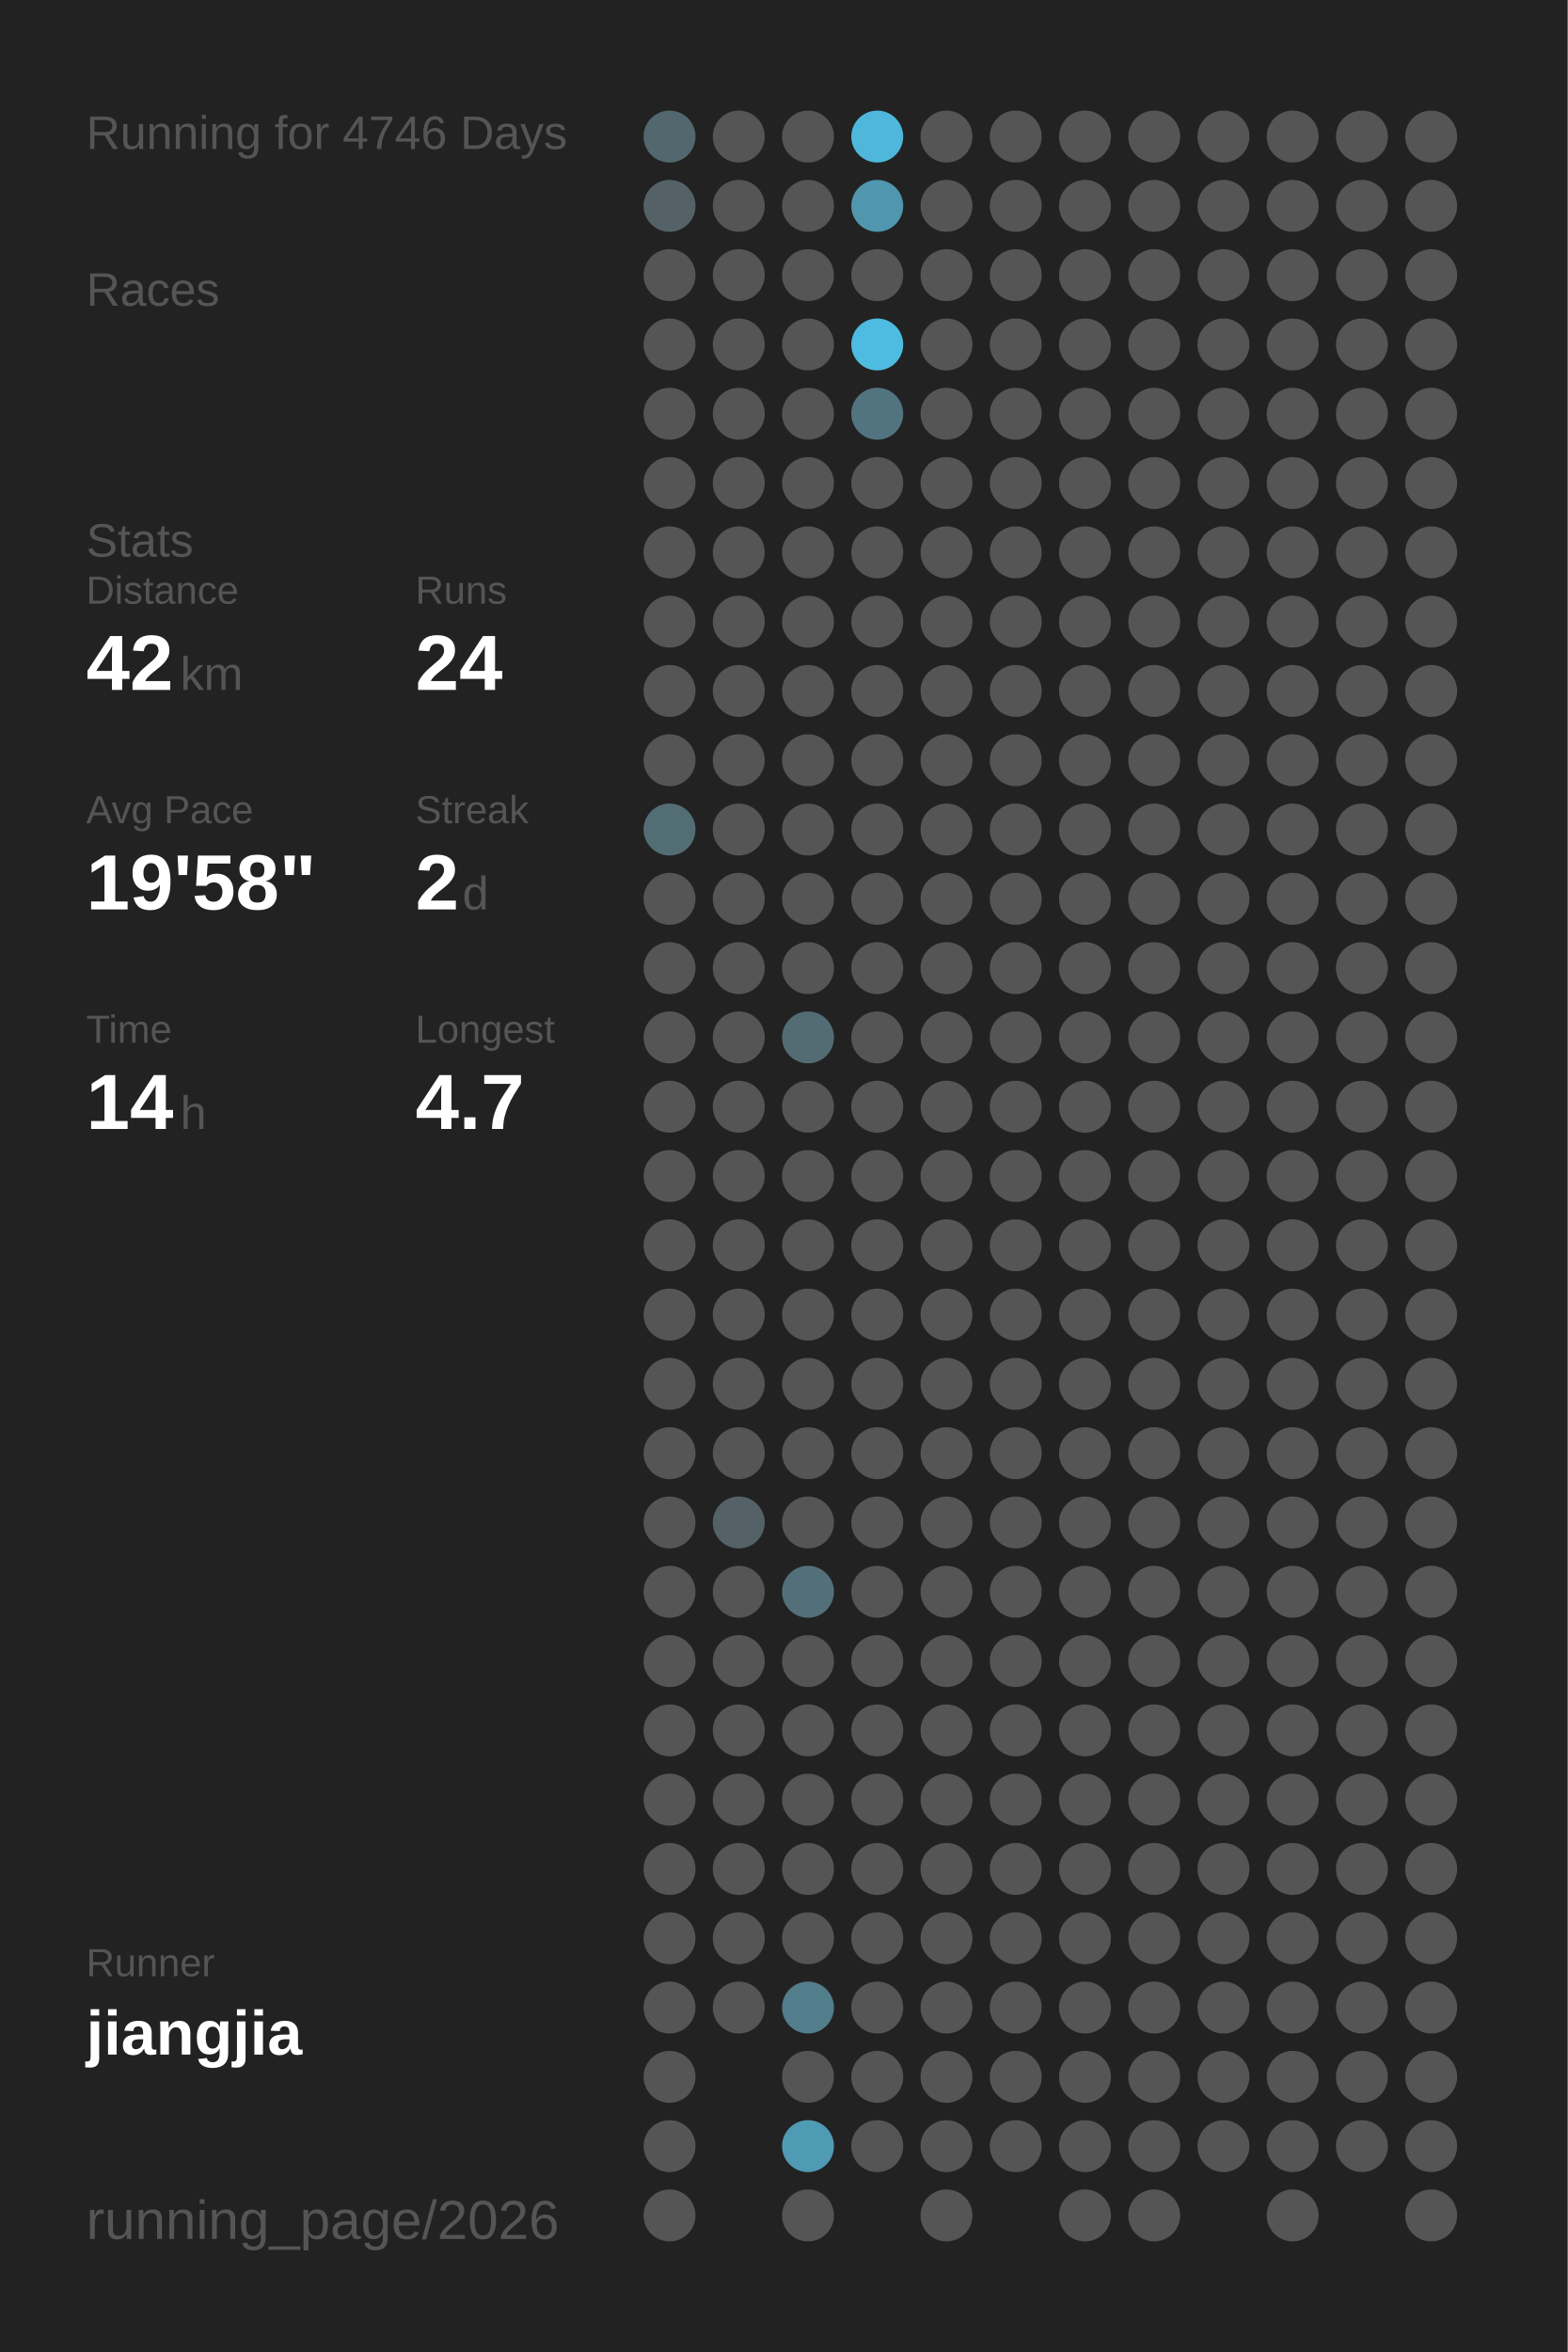
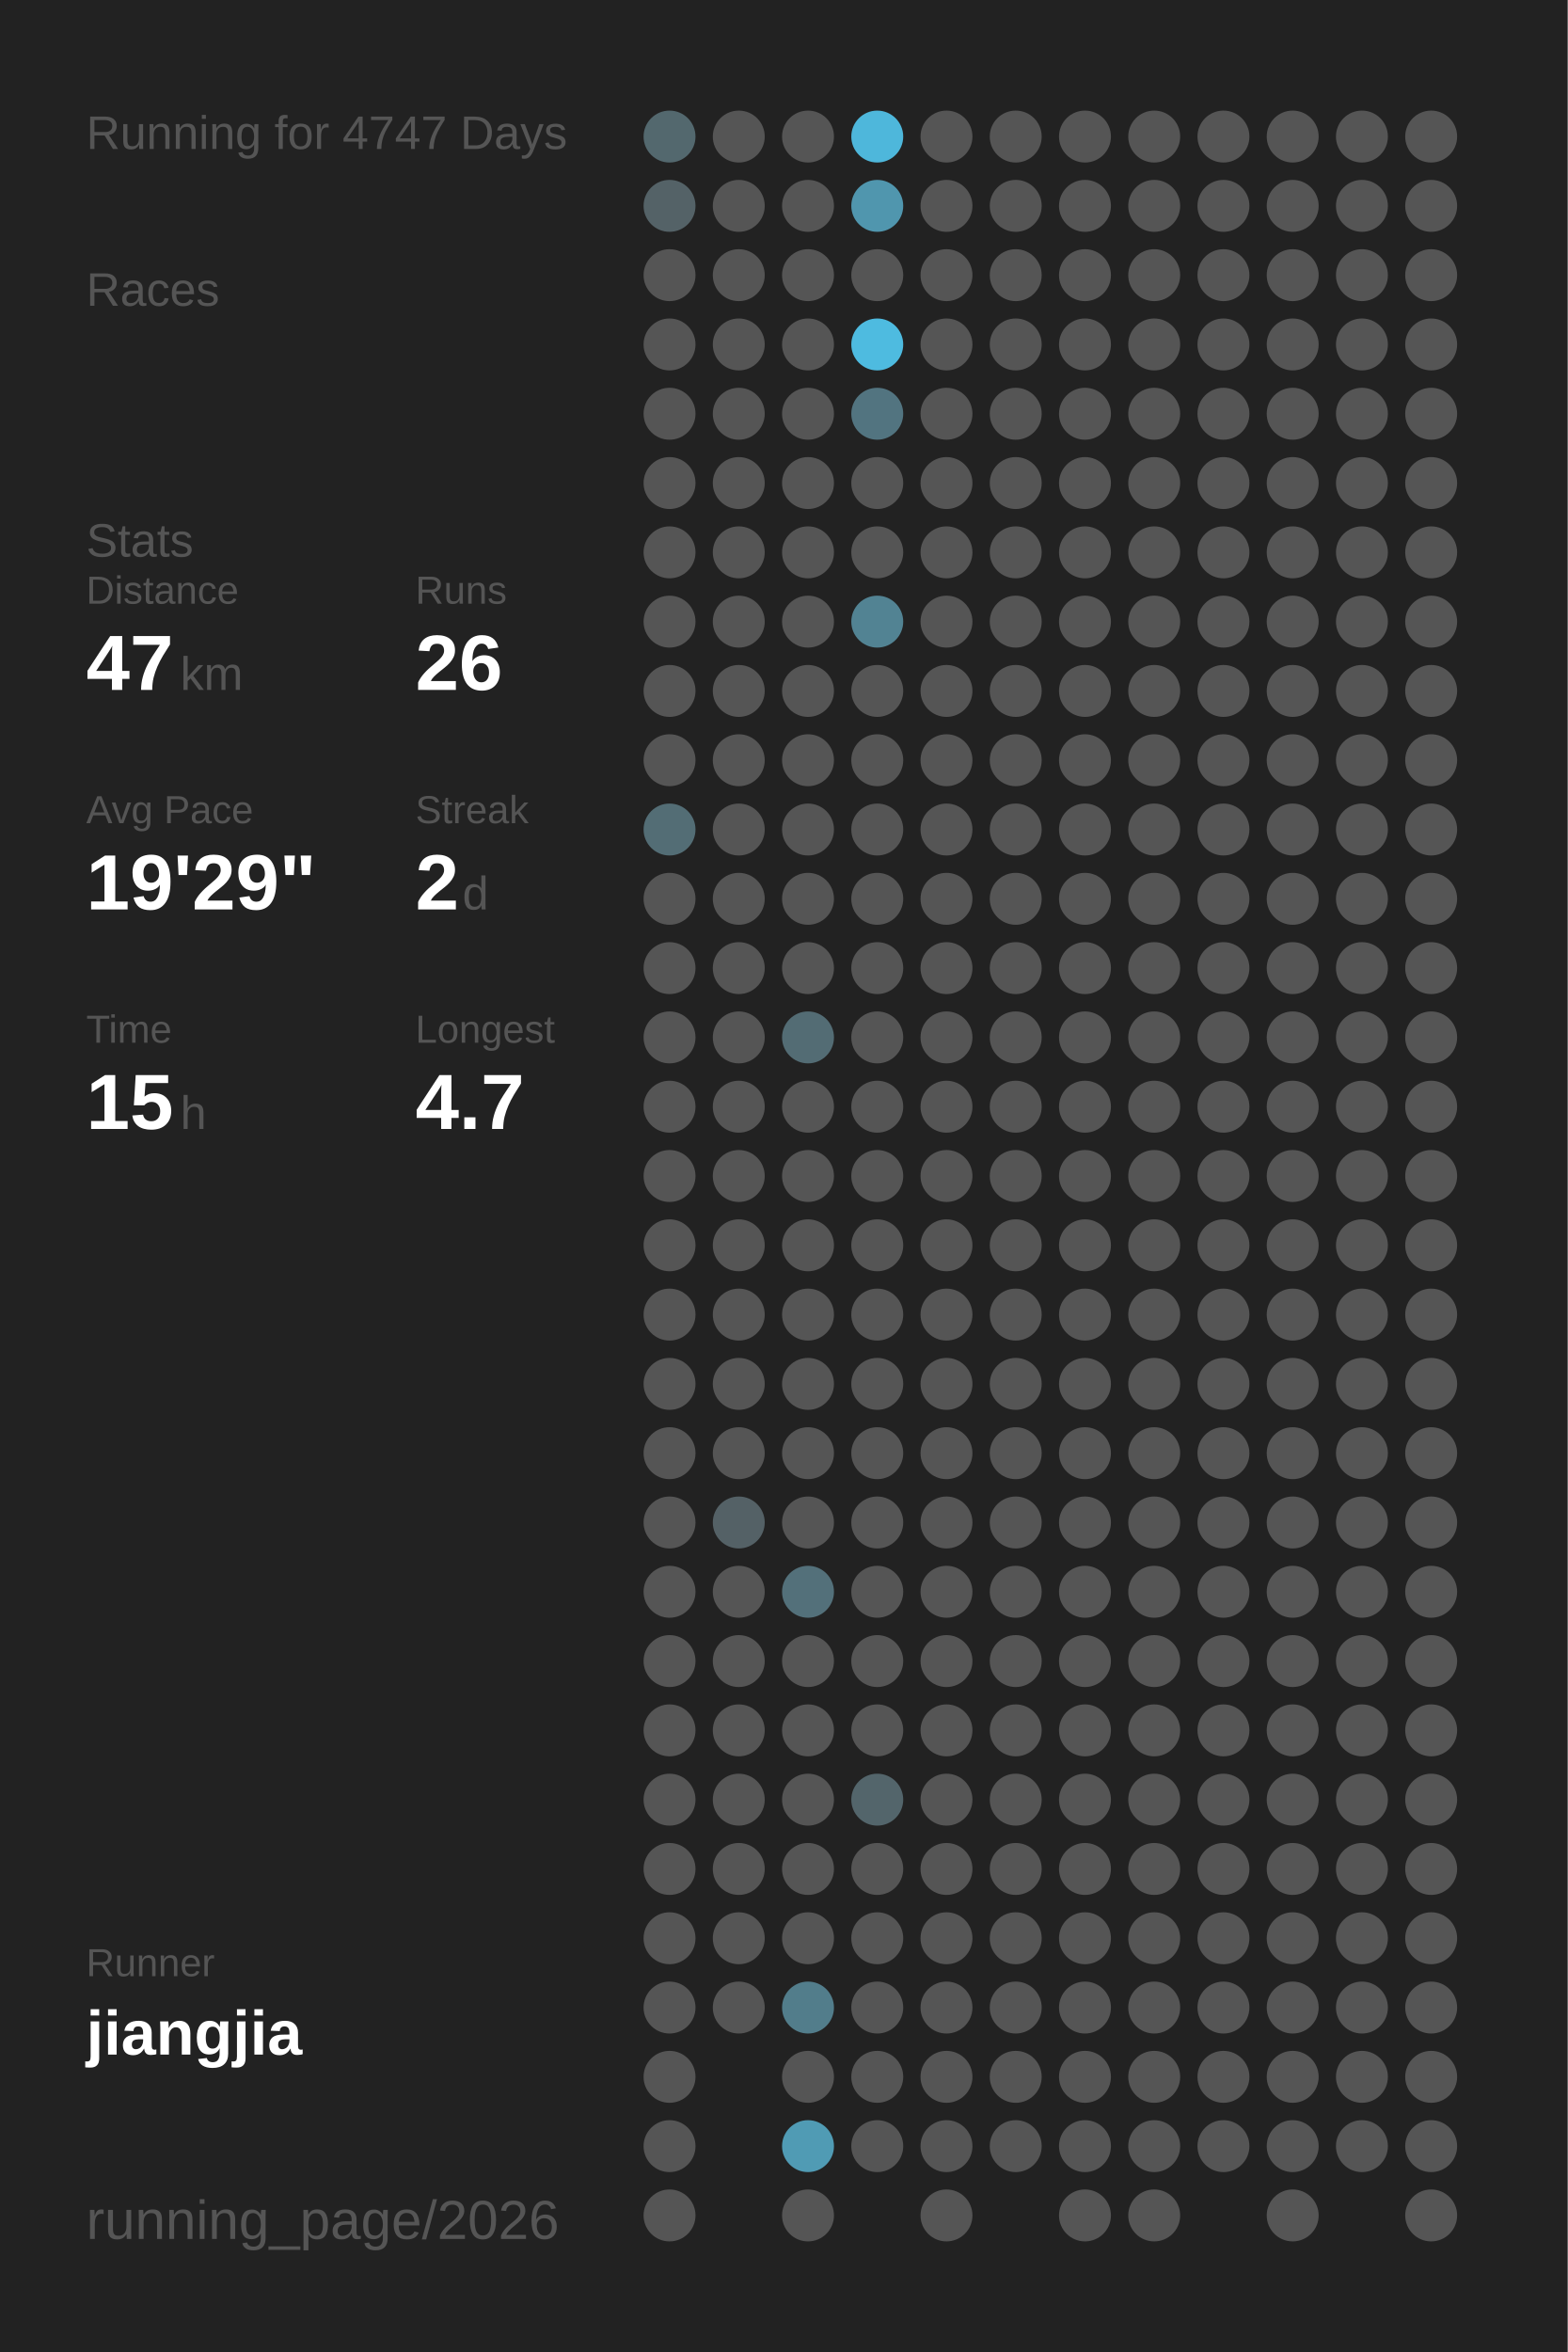
<svg xmlns="http://www.w3.org/2000/svg" baseProfile="full" height="300mm" version="1.1" viewBox="0,0,200,300" width="200mm">
  <defs />
  <rect fill="#222222" height="300" width="200" x="0" y="0" />
-   <text fill="#555555" style="font-size:6px; font-family:Arial;" x="11" y="19">Running for 4746 Days</text>
+   <text fill="#555555" style="font-size:6px; font-family:Arial;" x="11" y="19">Running for 4747 Days</text>
  <text fill="#555555" style="font-size:6px; font-family:Arial;" x="11" y="39">Races</text>
  <text fill="#555555" style="font-size:6px; font-family:Arial;" x="11" y="71">Stats</text>
  <text fill="#555555" style="font-size:5px; font-family:Arial;" x="11" y="77">Distance</text>
-   <text fill="#FFFFFF" style="font-size:10px; font-family:Arial; font-weight:bold;" x="11" y="88">42</text>
+   <text fill="#FFFFFF" style="font-size:10px; font-family:Arial; font-weight:bold;" x="11" y="88">47</text>
  <text fill="#555555" style="font-size:6px; font-family:Arial;" x="23" y="88">km</text>
  <text fill="#555555" style="font-size:5px; font-family:Arial;" x="53" y="77">Runs</text>
-   <text fill="#FFFFFF" style="font-size:10px; font-family:Arial; font-weight:bold;" x="53" y="88">24</text>
+   <text fill="#FFFFFF" style="font-size:10px; font-family:Arial; font-weight:bold;" x="53" y="88">26</text>
  <text fill="#555555" style="font-size:5px; font-family:Arial;" x="11" y="105">Avg Pace</text>
-   <text fill="#FFFFFF" style="font-size:10px; font-family:Arial; font-weight:bold;" x="11" y="116">19'58"</text>
+   <text fill="#FFFFFF" style="font-size:10px; font-family:Arial; font-weight:bold;" x="11" y="116">19'29"</text>
  <text fill="#555555" style="font-size:5px; font-family:Arial;" x="53" y="105">Streak</text>
  <text fill="#FFFFFF" style="font-size:10px; font-family:Arial; font-weight:bold;" x="53" y="116">2</text>
  <text fill="#555555" style="font-size:6px; font-family:Arial;" x="59" y="116">d</text>
  <text fill="#555555" style="font-size:5px; font-family:Arial;" x="11" y="133">Time</text>
-   <text fill="#FFFFFF" style="font-size:10px; font-family:Arial; font-weight:bold;" x="11" y="144">14</text>
+   <text fill="#FFFFFF" style="font-size:10px; font-family:Arial; font-weight:bold;" x="11" y="144">15</text>
  <text fill="#555555" style="font-size:6px; font-family:Arial;" x="23" y="144">h</text>
  <text fill="#555555" style="font-size:5px; font-family:Arial;" x="53" y="133">Longest</text>
  <text fill="#FFFFFF" style="font-size:10px; font-family:Arial; font-weight:bold;" x="53" y="144">4.7</text>
  <text fill="#555555" style="font-size:5px; font-family:Arial;" x="11" y="252.065">Runner</text>
  <text fill="#FFFFFF" style="font-size:8px; font-family:Arial; font-weight:bold;" x="11" y="262.065">jiangjia</text>
  <text fill="#555555" style="font-size:7px; font-family:Arial;" x="11" y="285.581">running_page/2026</text>
  <circle cx="85.417" cy="17.419" fill="#53686e" r="3.312" />
  <circle cx="85.417" cy="26.258" fill="#546267" r="3.312" />
  <circle cx="85.417" cy="35.097" fill="#555555" r="3.312" />
  <circle cx="85.417" cy="43.935" fill="#555555" r="3.312" />
  <circle cx="85.417" cy="52.774" fill="#555555" r="3.312" />
  <circle cx="85.417" cy="61.613" fill="#555555" r="3.312" />
  <circle cx="85.417" cy="70.452" fill="#555555" r="3.312" />
  <circle cx="85.417" cy="79.29" fill="#555555" r="3.312" />
  <circle cx="85.417" cy="88.129" fill="#555555" r="3.312" />
  <circle cx="85.417" cy="96.968" fill="#555555" r="3.312" />
  <circle cx="85.417" cy="105.806" fill="#536d75" r="3.312" />
  <circle cx="85.417" cy="114.645" fill="#555555" r="3.312" />
  <circle cx="85.417" cy="123.484" fill="#555555" r="3.312" />
  <circle cx="85.417" cy="132.323" fill="#555555" r="3.312" />
  <circle cx="85.417" cy="141.161" fill="#555555" r="3.312" />
  <circle cx="85.417" cy="150" fill="#555555" r="3.312" />
  <circle cx="85.417" cy="158.839" fill="#555555" r="3.312" />
  <circle cx="85.417" cy="167.677" fill="#555555" r="3.312" />
  <circle cx="85.417" cy="176.516" fill="#555555" r="3.312" />
  <circle cx="85.417" cy="185.355" fill="#555555" r="3.312" />
  <circle cx="85.417" cy="194.194" fill="#555555" r="3.312" />
  <circle cx="85.417" cy="203.032" fill="#555555" r="3.312" />
  <circle cx="85.417" cy="211.871" fill="#555555" r="3.312" />
  <circle cx="85.417" cy="220.71" fill="#555555" r="3.312" />
  <circle cx="85.417" cy="229.548" fill="#555555" r="3.312" />
  <circle cx="85.417" cy="238.387" fill="#555555" r="3.312" />
  <circle cx="85.417" cy="247.226" fill="#555555" r="3.312" />
  <circle cx="85.417" cy="256.065" fill="#555555" r="3.312" />
  <circle cx="85.417" cy="264.903" fill="#555555" r="3.312" />
  <circle cx="85.417" cy="273.742" fill="#555555" r="3.312" />
  <circle cx="85.417" cy="282.581" fill="#555555" r="3.312" />
  <circle cx="94.25" cy="17.419" fill="#555555" r="3.312" />
  <circle cx="94.25" cy="26.258" fill="#555555" r="3.312" />
  <circle cx="94.25" cy="35.097" fill="#555555" r="3.312" />
  <circle cx="94.25" cy="43.935" fill="#555555" r="3.312" />
  <circle cx="94.25" cy="52.774" fill="#555555" r="3.312" />
  <circle cx="94.25" cy="61.613" fill="#555555" r="3.312" />
  <circle cx="94.25" cy="70.452" fill="#555555" r="3.312" />
  <circle cx="94.25" cy="79.29" fill="#555555" r="3.312" />
  <circle cx="94.25" cy="88.129" fill="#555555" r="3.312" />
  <circle cx="94.25" cy="96.968" fill="#555555" r="3.312" />
  <circle cx="94.25" cy="105.806" fill="#555555" r="3.312" />
  <circle cx="94.25" cy="114.645" fill="#555555" r="3.312" />
  <circle cx="94.25" cy="123.484" fill="#555555" r="3.312" />
  <circle cx="94.25" cy="132.323" fill="#555555" r="3.312" />
  <circle cx="94.25" cy="141.161" fill="#555555" r="3.312" />
  <circle cx="94.25" cy="150" fill="#555555" r="3.312" />
  <circle cx="94.25" cy="158.839" fill="#555555" r="3.312" />
  <circle cx="94.25" cy="167.677" fill="#555555" r="3.312" />
  <circle cx="94.25" cy="176.516" fill="#555555" r="3.312" />
  <circle cx="94.25" cy="185.355" fill="#555555" r="3.312" />
  <circle cx="94.25" cy="194.194" fill="#546166" r="3.312" />
  <circle cx="94.25" cy="203.032" fill="#555555" r="3.312" />
  <circle cx="94.25" cy="211.871" fill="#555555" r="3.312" />
  <circle cx="94.25" cy="220.71" fill="#555555" r="3.312" />
  <circle cx="94.25" cy="229.548" fill="#555555" r="3.312" />
  <circle cx="94.25" cy="238.387" fill="#555555" r="3.312" />
  <circle cx="94.25" cy="247.226" fill="#555555" r="3.312" />
  <circle cx="94.25" cy="256.065" fill="#555555" r="3.312" />
  <circle cx="103.083" cy="17.419" fill="#555555" r="3.312" />
  <circle cx="103.083" cy="26.258" fill="#555555" r="3.312" />
  <circle cx="103.083" cy="35.097" fill="#555555" r="3.312" />
  <circle cx="103.083" cy="43.935" fill="#555555" r="3.312" />
  <circle cx="103.083" cy="52.774" fill="#555555" r="3.312" />
  <circle cx="103.083" cy="61.613" fill="#555555" r="3.312" />
  <circle cx="103.083" cy="70.452" fill="#555555" r="3.312" />
  <circle cx="103.083" cy="79.29" fill="#555555" r="3.312" />
  <circle cx="103.083" cy="88.129" fill="#555555" r="3.312" />
  <circle cx="103.083" cy="96.968" fill="#555555" r="3.312" />
  <circle cx="103.083" cy="105.806" fill="#555555" r="3.312" />
  <circle cx="103.083" cy="114.645" fill="#555555" r="3.312" />
  <circle cx="103.083" cy="123.484" fill="#555555" r="3.312" />
  <circle cx="103.083" cy="132.323" fill="#536c74" r="3.312" />
  <circle cx="103.083" cy="141.161" fill="#555555" r="3.312" />
  <circle cx="103.083" cy="150" fill="#555555" r="3.312" />
  <circle cx="103.083" cy="158.839" fill="#555555" r="3.312" />
  <circle cx="103.083" cy="167.677" fill="#555555" r="3.312" />
  <circle cx="103.083" cy="176.516" fill="#555555" r="3.312" />
  <circle cx="103.083" cy="185.355" fill="#555555" r="3.312" />
  <circle cx="103.083" cy="194.194" fill="#555555" r="3.312" />
  <circle cx="103.083" cy="203.032" fill="#53707a" r="3.312" />
  <circle cx="103.083" cy="211.871" fill="#555555" r="3.312" />
  <circle cx="103.083" cy="220.71" fill="#555555" r="3.312" />
  <circle cx="103.083" cy="229.548" fill="#555555" r="3.312" />
  <circle cx="103.083" cy="238.387" fill="#555555" r="3.312" />
  <circle cx="103.083" cy="247.226" fill="#555555" r="3.312" />
  <circle cx="103.083" cy="256.065" fill="#527d8b" r="3.312" />
  <circle cx="103.083" cy="264.903" fill="#555555" r="3.312" />
  <circle cx="103.083" cy="273.742" fill="#509bb4" r="3.312" />
  <circle cx="103.083" cy="282.581" fill="#555555" r="3.312" />
  <circle cx="111.917" cy="17.419" fill="#4eb7db" r="3.312" />
  <circle cx="111.917" cy="26.258" fill="#5096ae" r="3.312" />
  <circle cx="111.917" cy="35.097" fill="#555555" r="3.312" />
  <circle cx="111.917" cy="43.935" fill="#4ebbe0" r="3.312" />
  <circle cx="111.917" cy="52.774" fill="#527480" r="3.312" />
  <circle cx="111.917" cy="61.613" fill="#555555" r="3.312" />
  <circle cx="111.917" cy="70.452" fill="#555555" r="3.312" />
-   <circle cx="111.917" cy="79.29" fill="#555555" r="3.312" />
+   <circle cx="111.917" cy="79.29" fill="#528393" r="3.312" />
  <circle cx="111.917" cy="88.129" fill="#555555" r="3.312" />
  <circle cx="111.917" cy="96.968" fill="#555555" r="3.312" />
  <circle cx="111.917" cy="105.806" fill="#555555" r="3.312" />
  <circle cx="111.917" cy="114.645" fill="#555555" r="3.312" />
  <circle cx="111.917" cy="123.484" fill="#555555" r="3.312" />
  <circle cx="111.917" cy="132.323" fill="#555555" r="3.312" />
  <circle cx="111.917" cy="141.161" fill="#555555" r="3.312" />
  <circle cx="111.917" cy="150" fill="#555555" r="3.312" />
  <circle cx="111.917" cy="158.839" fill="#555555" r="3.312" />
  <circle cx="111.917" cy="167.677" fill="#555555" r="3.312" />
  <circle cx="111.917" cy="176.516" fill="#555555" r="3.312" />
  <circle cx="111.917" cy="185.355" fill="#555555" r="3.312" />
  <circle cx="111.917" cy="194.194" fill="#555555" r="3.312" />
  <circle cx="111.917" cy="203.032" fill="#555555" r="3.312" />
  <circle cx="111.917" cy="211.871" fill="#555555" r="3.312" />
  <circle cx="111.917" cy="220.71" fill="#555555" r="3.312" />
-   <circle cx="111.917" cy="229.548" fill="#555555" r="3.312" />
+   <circle cx="111.917" cy="229.548" fill="#53656b" r="3.312" />
  <circle cx="111.917" cy="238.387" fill="#555555" r="3.312" />
  <circle cx="111.917" cy="247.226" fill="#555555" r="3.312" />
  <circle cx="111.917" cy="256.065" fill="#555555" r="3.312" />
  <circle cx="111.917" cy="264.903" fill="#555555" r="3.312" />
  <circle cx="111.917" cy="273.742" fill="#555555" r="3.312" />
  <circle cx="120.75" cy="17.419" fill="#555555" r="3.312" />
  <circle cx="120.75" cy="26.258" fill="#555555" r="3.312" />
  <circle cx="120.75" cy="35.097" fill="#555555" r="3.312" />
  <circle cx="120.75" cy="43.935" fill="#555555" r="3.312" />
  <circle cx="120.75" cy="52.774" fill="#555555" r="3.312" />
  <circle cx="120.75" cy="61.613" fill="#555555" r="3.312" />
  <circle cx="120.75" cy="70.452" fill="#555555" r="3.312" />
  <circle cx="120.75" cy="79.29" fill="#555555" r="3.312" />
  <circle cx="120.75" cy="88.129" fill="#555555" r="3.312" />
  <circle cx="120.75" cy="96.968" fill="#555555" r="3.312" />
  <circle cx="120.75" cy="105.806" fill="#555555" r="3.312" />
  <circle cx="120.75" cy="114.645" fill="#555555" r="3.312" />
  <circle cx="120.75" cy="123.484" fill="#555555" r="3.312" />
  <circle cx="120.75" cy="132.323" fill="#555555" r="3.312" />
  <circle cx="120.75" cy="141.161" fill="#555555" r="3.312" />
  <circle cx="120.75" cy="150" fill="#555555" r="3.312" />
  <circle cx="120.75" cy="158.839" fill="#555555" r="3.312" />
  <circle cx="120.75" cy="167.677" fill="#555555" r="3.312" />
  <circle cx="120.75" cy="176.516" fill="#555555" r="3.312" />
  <circle cx="120.75" cy="185.355" fill="#555555" r="3.312" />
  <circle cx="120.75" cy="194.194" fill="#555555" r="3.312" />
  <circle cx="120.75" cy="203.032" fill="#555555" r="3.312" />
  <circle cx="120.75" cy="211.871" fill="#555555" r="3.312" />
  <circle cx="120.75" cy="220.71" fill="#555555" r="3.312" />
  <circle cx="120.75" cy="229.548" fill="#555555" r="3.312" />
  <circle cx="120.75" cy="238.387" fill="#555555" r="3.312" />
  <circle cx="120.75" cy="247.226" fill="#555555" r="3.312" />
  <circle cx="120.75" cy="256.065" fill="#555555" r="3.312" />
  <circle cx="120.75" cy="264.903" fill="#555555" r="3.312" />
  <circle cx="120.75" cy="273.742" fill="#555555" r="3.312" />
  <circle cx="120.75" cy="282.581" fill="#555555" r="3.312" />
  <circle cx="129.583" cy="17.419" fill="#555555" r="3.312" />
  <circle cx="129.583" cy="26.258" fill="#555555" r="3.312" />
  <circle cx="129.583" cy="35.097" fill="#555555" r="3.312" />
  <circle cx="129.583" cy="43.935" fill="#555555" r="3.312" />
  <circle cx="129.583" cy="52.774" fill="#555555" r="3.312" />
  <circle cx="129.583" cy="61.613" fill="#555555" r="3.312" />
  <circle cx="129.583" cy="70.452" fill="#555555" r="3.312" />
  <circle cx="129.583" cy="79.29" fill="#555555" r="3.312" />
  <circle cx="129.583" cy="88.129" fill="#555555" r="3.312" />
  <circle cx="129.583" cy="96.968" fill="#555555" r="3.312" />
  <circle cx="129.583" cy="105.806" fill="#555555" r="3.312" />
  <circle cx="129.583" cy="114.645" fill="#555555" r="3.312" />
  <circle cx="129.583" cy="123.484" fill="#555555" r="3.312" />
  <circle cx="129.583" cy="132.323" fill="#555555" r="3.312" />
  <circle cx="129.583" cy="141.161" fill="#555555" r="3.312" />
  <circle cx="129.583" cy="150" fill="#555555" r="3.312" />
  <circle cx="129.583" cy="158.839" fill="#555555" r="3.312" />
  <circle cx="129.583" cy="167.677" fill="#555555" r="3.312" />
  <circle cx="129.583" cy="176.516" fill="#555555" r="3.312" />
  <circle cx="129.583" cy="185.355" fill="#555555" r="3.312" />
  <circle cx="129.583" cy="194.194" fill="#555555" r="3.312" />
  <circle cx="129.583" cy="203.032" fill="#555555" r="3.312" />
  <circle cx="129.583" cy="211.871" fill="#555555" r="3.312" />
  <circle cx="129.583" cy="220.71" fill="#555555" r="3.312" />
  <circle cx="129.583" cy="229.548" fill="#555555" r="3.312" />
  <circle cx="129.583" cy="238.387" fill="#555555" r="3.312" />
  <circle cx="129.583" cy="247.226" fill="#555555" r="3.312" />
  <circle cx="129.583" cy="256.065" fill="#555555" r="3.312" />
  <circle cx="129.583" cy="264.903" fill="#555555" r="3.312" />
  <circle cx="129.583" cy="273.742" fill="#555555" r="3.312" />
  <circle cx="138.417" cy="17.419" fill="#555555" r="3.312" />
  <circle cx="138.417" cy="26.258" fill="#555555" r="3.312" />
  <circle cx="138.417" cy="35.097" fill="#555555" r="3.312" />
  <circle cx="138.417" cy="43.935" fill="#555555" r="3.312" />
  <circle cx="138.417" cy="52.774" fill="#555555" r="3.312" />
  <circle cx="138.417" cy="61.613" fill="#555555" r="3.312" />
  <circle cx="138.417" cy="70.452" fill="#555555" r="3.312" />
  <circle cx="138.417" cy="79.29" fill="#555555" r="3.312" />
  <circle cx="138.417" cy="88.129" fill="#555555" r="3.312" />
  <circle cx="138.417" cy="96.968" fill="#555555" r="3.312" />
  <circle cx="138.417" cy="105.806" fill="#555555" r="3.312" />
  <circle cx="138.417" cy="114.645" fill="#555555" r="3.312" />
  <circle cx="138.417" cy="123.484" fill="#555555" r="3.312" />
  <circle cx="138.417" cy="132.323" fill="#555555" r="3.312" />
  <circle cx="138.417" cy="141.161" fill="#555555" r="3.312" />
  <circle cx="138.417" cy="150" fill="#555555" r="3.312" />
  <circle cx="138.417" cy="158.839" fill="#555555" r="3.312" />
  <circle cx="138.417" cy="167.677" fill="#555555" r="3.312" />
  <circle cx="138.417" cy="176.516" fill="#555555" r="3.312" />
  <circle cx="138.417" cy="185.355" fill="#555555" r="3.312" />
  <circle cx="138.417" cy="194.194" fill="#555555" r="3.312" />
  <circle cx="138.417" cy="203.032" fill="#555555" r="3.312" />
  <circle cx="138.417" cy="211.871" fill="#555555" r="3.312" />
  <circle cx="138.417" cy="220.71" fill="#555555" r="3.312" />
  <circle cx="138.417" cy="229.548" fill="#555555" r="3.312" />
  <circle cx="138.417" cy="238.387" fill="#555555" r="3.312" />
  <circle cx="138.417" cy="247.226" fill="#555555" r="3.312" />
  <circle cx="138.417" cy="256.065" fill="#555555" r="3.312" />
  <circle cx="138.417" cy="264.903" fill="#555555" r="3.312" />
  <circle cx="138.417" cy="273.742" fill="#555555" r="3.312" />
  <circle cx="138.417" cy="282.581" fill="#555555" r="3.312" />
  <circle cx="147.25" cy="17.419" fill="#555555" r="3.312" />
  <circle cx="147.25" cy="26.258" fill="#555555" r="3.312" />
  <circle cx="147.25" cy="35.097" fill="#555555" r="3.312" />
  <circle cx="147.25" cy="43.935" fill="#555555" r="3.312" />
  <circle cx="147.25" cy="52.774" fill="#555555" r="3.312" />
  <circle cx="147.25" cy="61.613" fill="#555555" r="3.312" />
  <circle cx="147.25" cy="70.452" fill="#555555" r="3.312" />
  <circle cx="147.25" cy="79.29" fill="#555555" r="3.312" />
  <circle cx="147.25" cy="88.129" fill="#555555" r="3.312" />
  <circle cx="147.25" cy="96.968" fill="#555555" r="3.312" />
  <circle cx="147.25" cy="105.806" fill="#555555" r="3.312" />
  <circle cx="147.25" cy="114.645" fill="#555555" r="3.312" />
  <circle cx="147.25" cy="123.484" fill="#555555" r="3.312" />
  <circle cx="147.25" cy="132.323" fill="#555555" r="3.312" />
  <circle cx="147.25" cy="141.161" fill="#555555" r="3.312" />
  <circle cx="147.25" cy="150" fill="#555555" r="3.312" />
  <circle cx="147.25" cy="158.839" fill="#555555" r="3.312" />
  <circle cx="147.25" cy="167.677" fill="#555555" r="3.312" />
  <circle cx="147.25" cy="176.516" fill="#555555" r="3.312" />
  <circle cx="147.25" cy="185.355" fill="#555555" r="3.312" />
  <circle cx="147.25" cy="194.194" fill="#555555" r="3.312" />
  <circle cx="147.25" cy="203.032" fill="#555555" r="3.312" />
  <circle cx="147.25" cy="211.871" fill="#555555" r="3.312" />
  <circle cx="147.25" cy="220.71" fill="#555555" r="3.312" />
  <circle cx="147.25" cy="229.548" fill="#555555" r="3.312" />
  <circle cx="147.25" cy="238.387" fill="#555555" r="3.312" />
  <circle cx="147.25" cy="247.226" fill="#555555" r="3.312" />
  <circle cx="147.25" cy="256.065" fill="#555555" r="3.312" />
  <circle cx="147.25" cy="264.903" fill="#555555" r="3.312" />
  <circle cx="147.25" cy="273.742" fill="#555555" r="3.312" />
  <circle cx="147.25" cy="282.581" fill="#555555" r="3.312" />
  <circle cx="156.083" cy="17.419" fill="#555555" r="3.312" />
  <circle cx="156.083" cy="26.258" fill="#555555" r="3.312" />
  <circle cx="156.083" cy="35.097" fill="#555555" r="3.312" />
  <circle cx="156.083" cy="43.935" fill="#555555" r="3.312" />
  <circle cx="156.083" cy="52.774" fill="#555555" r="3.312" />
  <circle cx="156.083" cy="61.613" fill="#555555" r="3.312" />
  <circle cx="156.083" cy="70.452" fill="#555555" r="3.312" />
  <circle cx="156.083" cy="79.29" fill="#555555" r="3.312" />
  <circle cx="156.083" cy="88.129" fill="#555555" r="3.312" />
  <circle cx="156.083" cy="96.968" fill="#555555" r="3.312" />
  <circle cx="156.083" cy="105.806" fill="#555555" r="3.312" />
  <circle cx="156.083" cy="114.645" fill="#555555" r="3.312" />
  <circle cx="156.083" cy="123.484" fill="#555555" r="3.312" />
  <circle cx="156.083" cy="132.323" fill="#555555" r="3.312" />
  <circle cx="156.083" cy="141.161" fill="#555555" r="3.312" />
  <circle cx="156.083" cy="150" fill="#555555" r="3.312" />
  <circle cx="156.083" cy="158.839" fill="#555555" r="3.312" />
  <circle cx="156.083" cy="167.677" fill="#555555" r="3.312" />
  <circle cx="156.083" cy="176.516" fill="#555555" r="3.312" />
  <circle cx="156.083" cy="185.355" fill="#555555" r="3.312" />
  <circle cx="156.083" cy="194.194" fill="#555555" r="3.312" />
  <circle cx="156.083" cy="203.032" fill="#555555" r="3.312" />
  <circle cx="156.083" cy="211.871" fill="#555555" r="3.312" />
  <circle cx="156.083" cy="220.71" fill="#555555" r="3.312" />
  <circle cx="156.083" cy="229.548" fill="#555555" r="3.312" />
  <circle cx="156.083" cy="238.387" fill="#555555" r="3.312" />
  <circle cx="156.083" cy="247.226" fill="#555555" r="3.312" />
  <circle cx="156.083" cy="256.065" fill="#555555" r="3.312" />
  <circle cx="156.083" cy="264.903" fill="#555555" r="3.312" />
  <circle cx="156.083" cy="273.742" fill="#555555" r="3.312" />
  <circle cx="164.917" cy="17.419" fill="#555555" r="3.312" />
  <circle cx="164.917" cy="26.258" fill="#555555" r="3.312" />
  <circle cx="164.917" cy="35.097" fill="#555555" r="3.312" />
  <circle cx="164.917" cy="43.935" fill="#555555" r="3.312" />
  <circle cx="164.917" cy="52.774" fill="#555555" r="3.312" />
  <circle cx="164.917" cy="61.613" fill="#555555" r="3.312" />
  <circle cx="164.917" cy="70.452" fill="#555555" r="3.312" />
  <circle cx="164.917" cy="79.29" fill="#555555" r="3.312" />
  <circle cx="164.917" cy="88.129" fill="#555555" r="3.312" />
  <circle cx="164.917" cy="96.968" fill="#555555" r="3.312" />
  <circle cx="164.917" cy="105.806" fill="#555555" r="3.312" />
  <circle cx="164.917" cy="114.645" fill="#555555" r="3.312" />
  <circle cx="164.917" cy="123.484" fill="#555555" r="3.312" />
  <circle cx="164.917" cy="132.323" fill="#555555" r="3.312" />
  <circle cx="164.917" cy="141.161" fill="#555555" r="3.312" />
  <circle cx="164.917" cy="150" fill="#555555" r="3.312" />
  <circle cx="164.917" cy="158.839" fill="#555555" r="3.312" />
  <circle cx="164.917" cy="167.677" fill="#555555" r="3.312" />
  <circle cx="164.917" cy="176.516" fill="#555555" r="3.312" />
  <circle cx="164.917" cy="185.355" fill="#555555" r="3.312" />
  <circle cx="164.917" cy="194.194" fill="#555555" r="3.312" />
  <circle cx="164.917" cy="203.032" fill="#555555" r="3.312" />
  <circle cx="164.917" cy="211.871" fill="#555555" r="3.312" />
  <circle cx="164.917" cy="220.71" fill="#555555" r="3.312" />
  <circle cx="164.917" cy="229.548" fill="#555555" r="3.312" />
  <circle cx="164.917" cy="238.387" fill="#555555" r="3.312" />
  <circle cx="164.917" cy="247.226" fill="#555555" r="3.312" />
  <circle cx="164.917" cy="256.065" fill="#555555" r="3.312" />
  <circle cx="164.917" cy="264.903" fill="#555555" r="3.312" />
  <circle cx="164.917" cy="273.742" fill="#555555" r="3.312" />
  <circle cx="164.917" cy="282.581" fill="#555555" r="3.312" />
  <circle cx="173.75" cy="17.419" fill="#555555" r="3.312" />
  <circle cx="173.75" cy="26.258" fill="#555555" r="3.312" />
  <circle cx="173.75" cy="35.097" fill="#555555" r="3.312" />
  <circle cx="173.75" cy="43.935" fill="#555555" r="3.312" />
  <circle cx="173.75" cy="52.774" fill="#555555" r="3.312" />
  <circle cx="173.75" cy="61.613" fill="#555555" r="3.312" />
  <circle cx="173.75" cy="70.452" fill="#555555" r="3.312" />
  <circle cx="173.75" cy="79.29" fill="#555555" r="3.312" />
  <circle cx="173.75" cy="88.129" fill="#555555" r="3.312" />
  <circle cx="173.75" cy="96.968" fill="#555555" r="3.312" />
  <circle cx="173.75" cy="105.806" fill="#555555" r="3.312" />
  <circle cx="173.75" cy="114.645" fill="#555555" r="3.312" />
  <circle cx="173.75" cy="123.484" fill="#555555" r="3.312" />
  <circle cx="173.75" cy="132.323" fill="#555555" r="3.312" />
  <circle cx="173.75" cy="141.161" fill="#555555" r="3.312" />
  <circle cx="173.75" cy="150" fill="#555555" r="3.312" />
  <circle cx="173.75" cy="158.839" fill="#555555" r="3.312" />
  <circle cx="173.75" cy="167.677" fill="#555555" r="3.312" />
  <circle cx="173.75" cy="176.516" fill="#555555" r="3.312" />
  <circle cx="173.75" cy="185.355" fill="#555555" r="3.312" />
  <circle cx="173.75" cy="194.194" fill="#555555" r="3.312" />
  <circle cx="173.75" cy="203.032" fill="#555555" r="3.312" />
  <circle cx="173.75" cy="211.871" fill="#555555" r="3.312" />
  <circle cx="173.75" cy="220.71" fill="#555555" r="3.312" />
  <circle cx="173.75" cy="229.548" fill="#555555" r="3.312" />
  <circle cx="173.75" cy="238.387" fill="#555555" r="3.312" />
  <circle cx="173.75" cy="247.226" fill="#555555" r="3.312" />
  <circle cx="173.75" cy="256.065" fill="#555555" r="3.312" />
  <circle cx="173.75" cy="264.903" fill="#555555" r="3.312" />
  <circle cx="173.75" cy="273.742" fill="#555555" r="3.312" />
  <circle cx="182.583" cy="17.419" fill="#555555" r="3.312" />
  <circle cx="182.583" cy="26.258" fill="#555555" r="3.312" />
  <circle cx="182.583" cy="35.097" fill="#555555" r="3.312" />
  <circle cx="182.583" cy="43.935" fill="#555555" r="3.312" />
  <circle cx="182.583" cy="52.774" fill="#555555" r="3.312" />
  <circle cx="182.583" cy="61.613" fill="#555555" r="3.312" />
  <circle cx="182.583" cy="70.452" fill="#555555" r="3.312" />
  <circle cx="182.583" cy="79.29" fill="#555555" r="3.312" />
  <circle cx="182.583" cy="88.129" fill="#555555" r="3.312" />
  <circle cx="182.583" cy="96.968" fill="#555555" r="3.312" />
  <circle cx="182.583" cy="105.806" fill="#555555" r="3.312" />
  <circle cx="182.583" cy="114.645" fill="#555555" r="3.312" />
  <circle cx="182.583" cy="123.484" fill="#555555" r="3.312" />
  <circle cx="182.583" cy="132.323" fill="#555555" r="3.312" />
  <circle cx="182.583" cy="141.161" fill="#555555" r="3.312" />
  <circle cx="182.583" cy="150" fill="#555555" r="3.312" />
  <circle cx="182.583" cy="158.839" fill="#555555" r="3.312" />
  <circle cx="182.583" cy="167.677" fill="#555555" r="3.312" />
  <circle cx="182.583" cy="176.516" fill="#555555" r="3.312" />
  <circle cx="182.583" cy="185.355" fill="#555555" r="3.312" />
  <circle cx="182.583" cy="194.194" fill="#555555" r="3.312" />
  <circle cx="182.583" cy="203.032" fill="#555555" r="3.312" />
  <circle cx="182.583" cy="211.871" fill="#555555" r="3.312" />
  <circle cx="182.583" cy="220.71" fill="#555555" r="3.312" />
  <circle cx="182.583" cy="229.548" fill="#555555" r="3.312" />
  <circle cx="182.583" cy="238.387" fill="#555555" r="3.312" />
  <circle cx="182.583" cy="247.226" fill="#555555" r="3.312" />
  <circle cx="182.583" cy="256.065" fill="#555555" r="3.312" />
  <circle cx="182.583" cy="264.903" fill="#555555" r="3.312" />
  <circle cx="182.583" cy="273.742" fill="#555555" r="3.312" />
  <circle cx="182.583" cy="282.581" fill="#555555" r="3.312" />
</svg>
